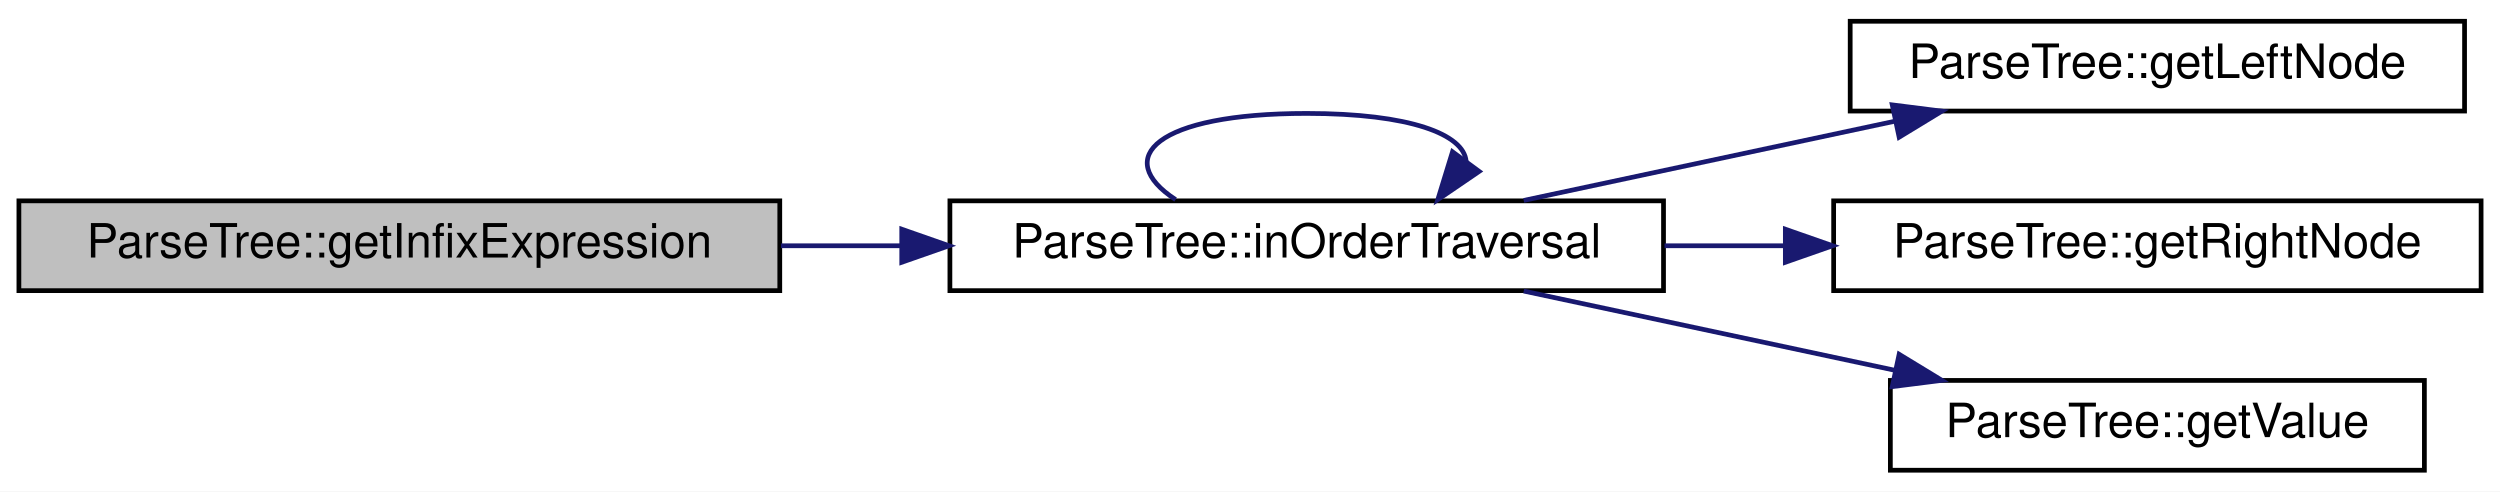
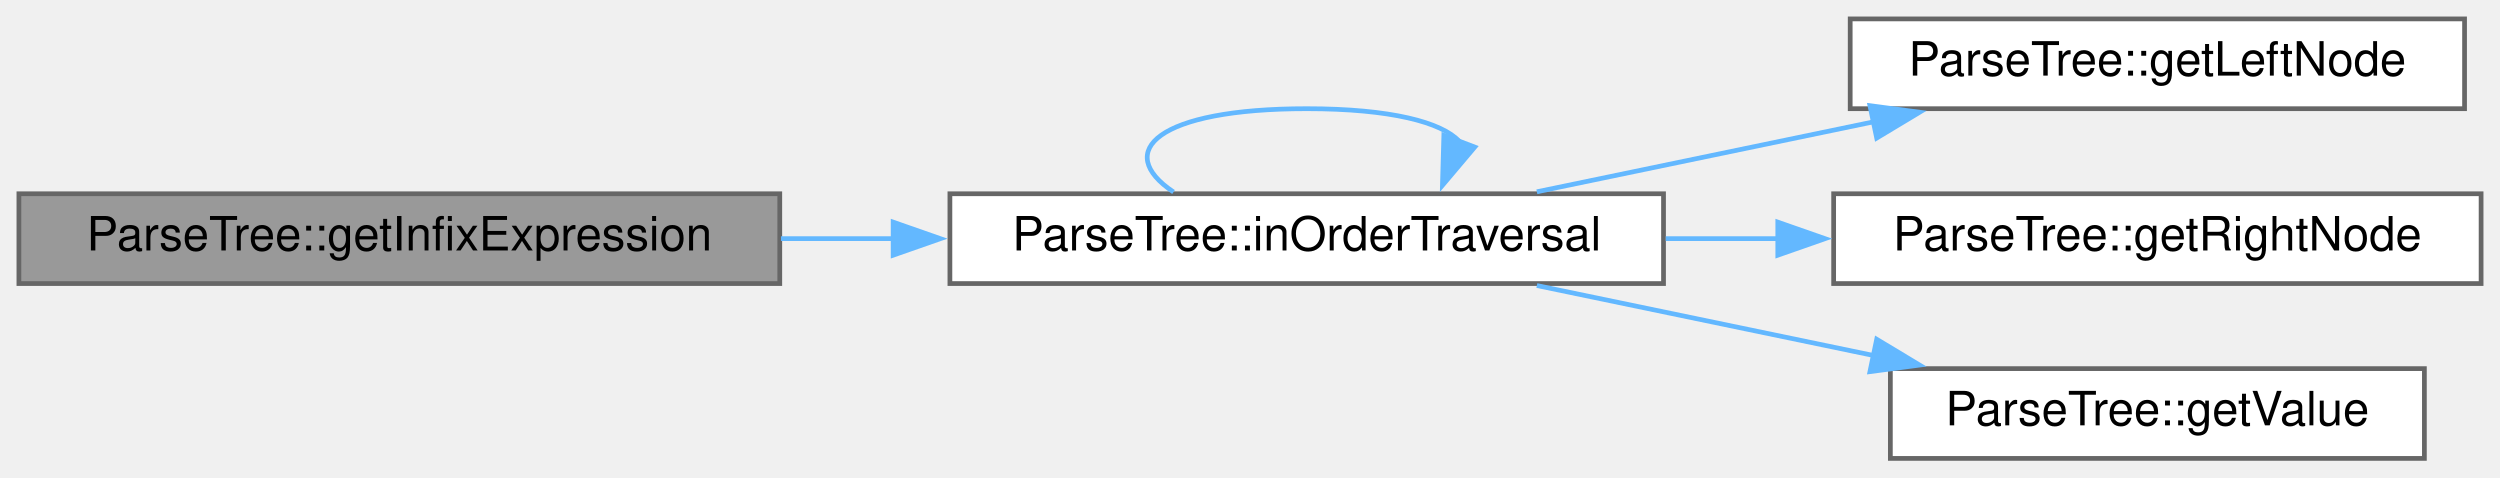
- <svg xmlns="http://www.w3.org/2000/svg" xmlns:xlink="http://www.w3.org/1999/xlink" width="529pt" height="104pt" viewBox="0.00 0.00 529.00 104.00">
-   <g id="graph0" class="graph" transform="scale(1 1) rotate(0) translate(4 100)">
-     <polygon fill="white" stroke="none" points="-4,4 -4,-100 525,-100 525,4 -4,4" />
+ <svg xmlns="http://www.w3.org/2000/svg" xmlns:xlink="http://www.w3.org/1999/xlink" width="529pt" height="101pt" viewBox="0.00 0.00 529.00 101.00">
+   <g id="graph0" class="graph" transform="scale(1 1) rotate(0) translate(4 97)">
    <g id="node1" class="node">
      <g id="a_node1">
        <a xlink:title="Traverses the parse tree and return the infix formula.">
-           <polygon fill="#bfbfbf" stroke="black" points="0,-38.5 0,-57.5 161,-57.5 161,-38.5 0,-38.5" />
-           <text text-anchor="middle" x="80.5" y="-45.5" font-family="Helvetica,sans-Serif" font-size="10.00">ParseTree::getInfixExpression</text>
+           <polygon fill="#999999" stroke="#666666" points="161,-56 0,-56 0,-37 161,-37 161,-56" />
+           <text text-anchor="middle" x="80.5" y="-44" font-family="Helvetica,sans-Serif" font-size="10.00">ParseTree::getInfixExpression</text>
        </a>
      </g>
    </g>
    <g id="node2" class="node">
      <g id="a_node2">
        <a xlink:href="classParseTree.html#a434c3422fae323882805bd4109f06ba0" target="_top" xlink:title="Utility method which traverses the tree in in-order manner.">
-           <polygon fill="white" stroke="black" points="197,-38.5 197,-57.5 348,-57.5 348,-38.5 197,-38.5" />
-           <text text-anchor="middle" x="272.5" y="-45.5" font-family="Helvetica,sans-Serif" font-size="10.00">ParseTree::inOrderTraversal</text>
+           <polygon fill="white" stroke="#666666" points="348,-56 197,-56 197,-37 348,-37 348,-56" />
+           <text text-anchor="middle" x="272.5" y="-44" font-family="Helvetica,sans-Serif" font-size="10.00">ParseTree::inOrderTraversal</text>
        </a>
      </g>
    </g>
    <g id="edge1" class="edge">
-       <path fill="none" stroke="midnightblue" d="M161.25,-48C169.63,-48 178.16,-48 186.59,-48" />
-       <polygon fill="midnightblue" stroke="midnightblue" points="186.81,-51.5 196.81,-48 186.81,-44.5 186.81,-51.5" />
+       <path fill="none" stroke="#63b8ff" d="M161.25,-46.5C169.1,-46.5 177.09,-46.5 185,-46.5" />
+       <polygon fill="#63b8ff" stroke="#63b8ff" points="184.99,-50 194.99,-46.5 184.99,-43 184.99,-50" />
    </g>
    <g id="edge5" class="edge">
-       <path fill="none" stroke="midnightblue" d="M244.76,-57.76C231.26,-66.57 240.51,-76 272.5,-76 294.49,-76 305.74,-71.54 306.23,-65.89" />
-       <polygon fill="midnightblue" stroke="midnightblue" points="308.99,-63.73 300.24,-57.76 303.35,-67.88 308.99,-63.73" />
+       <path fill="none" stroke="#63b8ff" d="M244.32,-56.37C231.47,-64.94 240.86,-74 272.5,-74 290.3,-74 301.06,-71.13 304.78,-67.1" />
+       <polygon fill="#63b8ff" stroke="#63b8ff" points="308.06,-65.88 301.22,-57.78 301.52,-68.37 308.06,-65.88" />
    </g>
    <g id="node3" class="node">
      <g id="a_node3">
        <a xlink:href="classParseTree.html#ae1cb6829644917b9437f28a08b1e60a1" target="_top" xlink:title="Get the left node when a node is given.">
-           <polygon fill="white" stroke="black" points="387.5,-76.5 387.5,-95.5 517.5,-95.5 517.5,-76.5 387.5,-76.5" />
-           <text text-anchor="middle" x="452.5" y="-83.5" font-family="Helvetica,sans-Serif" font-size="10.00">ParseTree::getLeftNode</text>
+           <polygon fill="white" stroke="#666666" points="517.5,-93 387.5,-93 387.5,-74 517.5,-74 517.5,-93" />
+           <text text-anchor="middle" x="452.5" y="-81" font-family="Helvetica,sans-Serif" font-size="10.00">ParseTree::getLeftNode</text>
        </a>
      </g>
    </g>
    <g id="edge2" class="edge">
-       <path fill="none" stroke="midnightblue" d="M318.42,-57.59C342.33,-62.69 371.92,-69.01 397.12,-74.39" />
-       <polygon fill="midnightblue" stroke="midnightblue" points="396.4,-77.81 406.91,-76.48 397.86,-70.97 396.4,-77.81" />
+       <path fill="none" stroke="#63b8ff" d="M321.2,-56.42C343.15,-60.98 369.4,-66.43 392.57,-71.25" />
+       <polygon fill="#63b8ff" stroke="#63b8ff" points="391.68,-74.64 402.19,-73.25 393.11,-67.79 391.68,-74.64" />
    </g>
    <g id="node4" class="node">
      <g id="a_node4">
        <a xlink:href="classParseTree.html#a101193b71bc7e02d051dd73e6f079aa1" target="_top" xlink:title="Get the right node when a node is given.">
-           <polygon fill="white" stroke="black" points="384,-38.5 384,-57.5 521,-57.5 521,-38.5 384,-38.5" />
-           <text text-anchor="middle" x="452.5" y="-45.5" font-family="Helvetica,sans-Serif" font-size="10.00">ParseTree::getRightNode</text>
+           <polygon fill="white" stroke="#666666" points="521,-56 384,-56 384,-37 521,-37 521,-56" />
+           <text text-anchor="middle" x="452.5" y="-44" font-family="Helvetica,sans-Serif" font-size="10.00">ParseTree::getRightNode</text>
        </a>
      </g>
    </g>
    <g id="edge3" class="edge">
-       <path fill="none" stroke="midnightblue" d="M348.21,-48C356.6,-48 365.16,-48 373.59,-48" />
-       <polygon fill="midnightblue" stroke="midnightblue" points="373.78,-51.5 383.78,-48 373.78,-44.5 373.78,-51.5" />
+       <path fill="none" stroke="#63b8ff" d="M348.47,-46.5C356.32,-46.5 364.33,-46.5 372.22,-46.5" />
+       <polygon fill="#63b8ff" stroke="#63b8ff" points="372.18,-50 382.18,-46.5 372.18,-43 372.18,-50" />
    </g>
    <g id="node5" class="node">
      <g id="a_node5">
        <a xlink:href="classParseTree.html#a816af779bb7d32b6ab6e513cf69648a4" target="_top" xlink:title="Get the value of the node.">
-           <polygon fill="white" stroke="black" points="396,-0.5 396,-19.5 509,-19.5 509,-0.5 396,-0.5" />
-           <text text-anchor="middle" x="452.5" y="-7.5" font-family="Helvetica,sans-Serif" font-size="10.00">ParseTree::getValue</text>
+           <polygon fill="white" stroke="#666666" points="509,-19 396,-19 396,0 509,0 509,-19" />
+           <text text-anchor="middle" x="452.5" y="-7" font-family="Helvetica,sans-Serif" font-size="10.00">ParseTree::getValue</text>
        </a>
      </g>
    </g>
    <g id="edge4" class="edge">
-       <path fill="none" stroke="midnightblue" d="M318.42,-38.41C342.33,-33.31 371.92,-26.99 397.12,-21.61" />
-       <polygon fill="midnightblue" stroke="midnightblue" points="397.86,-25.03 406.91,-19.52 396.4,-18.19 397.86,-25.03" />
+       <path fill="none" stroke="#63b8ff" d="M321.2,-36.58C343.15,-32.02 369.4,-26.57 392.57,-21.75" />
+       <polygon fill="#63b8ff" stroke="#63b8ff" points="393.11,-25.21 402.19,-19.75 391.68,-18.36 393.11,-25.21" />
    </g>
  </g>
</svg>
